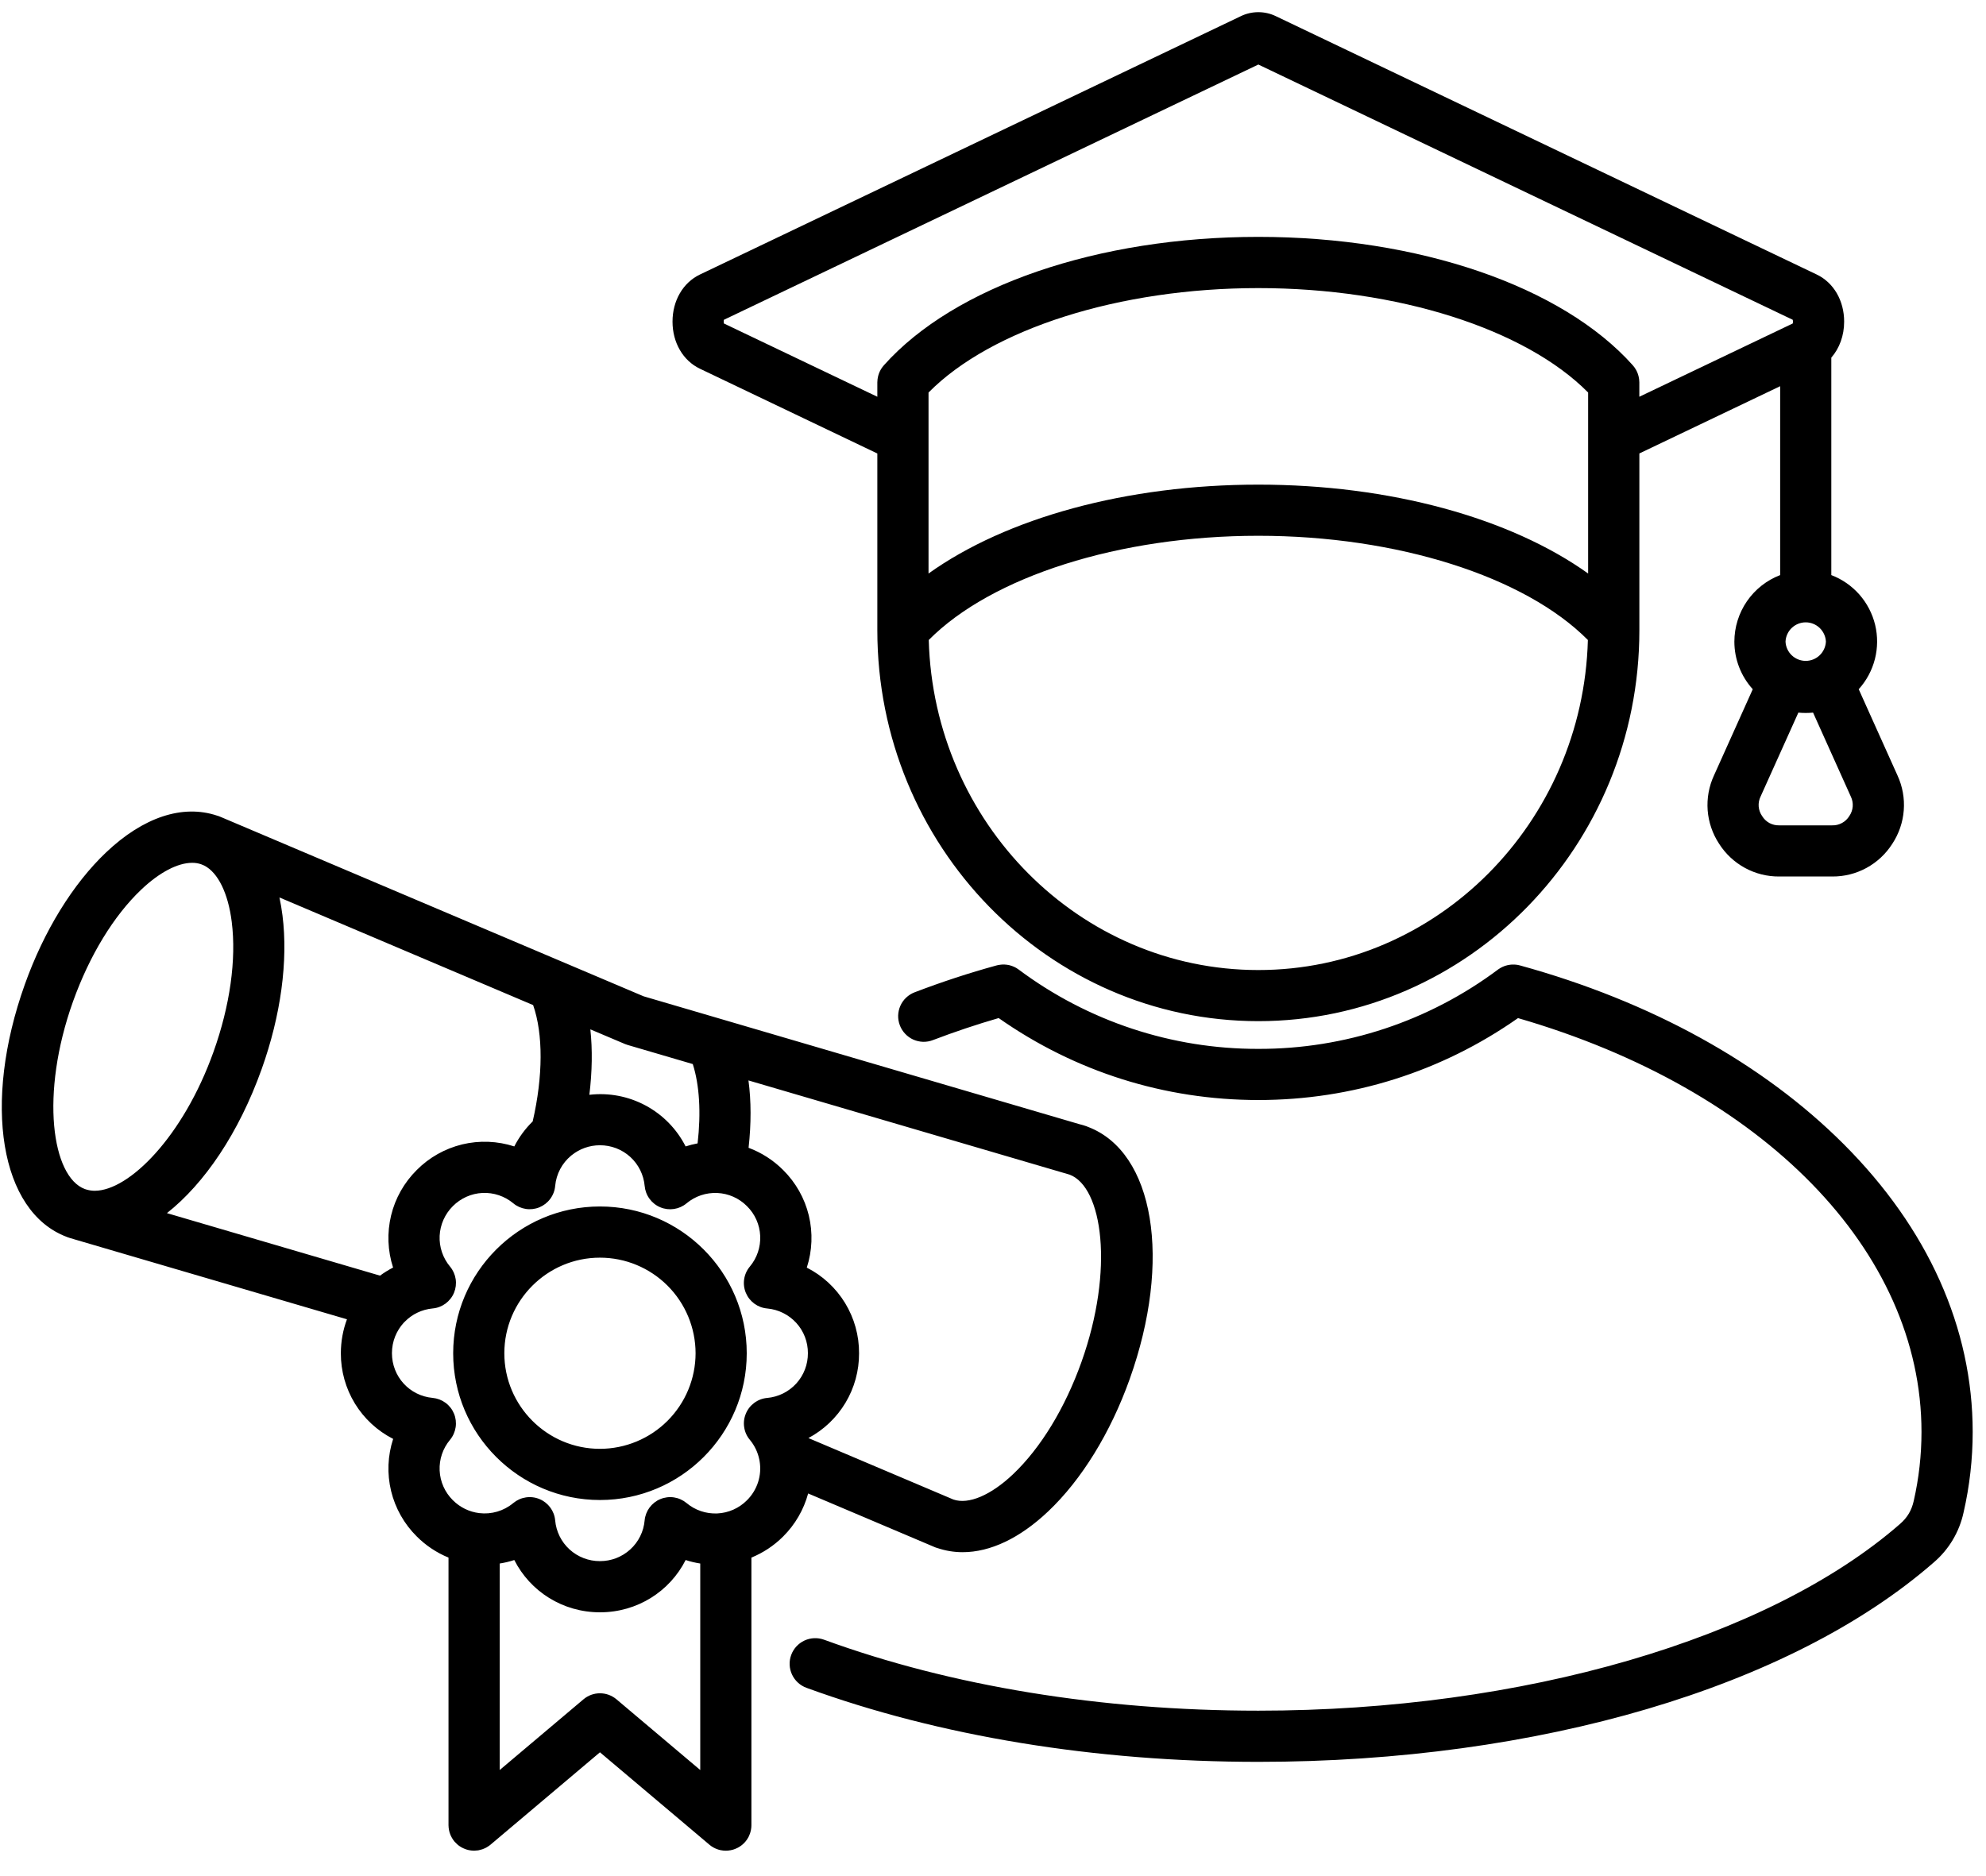
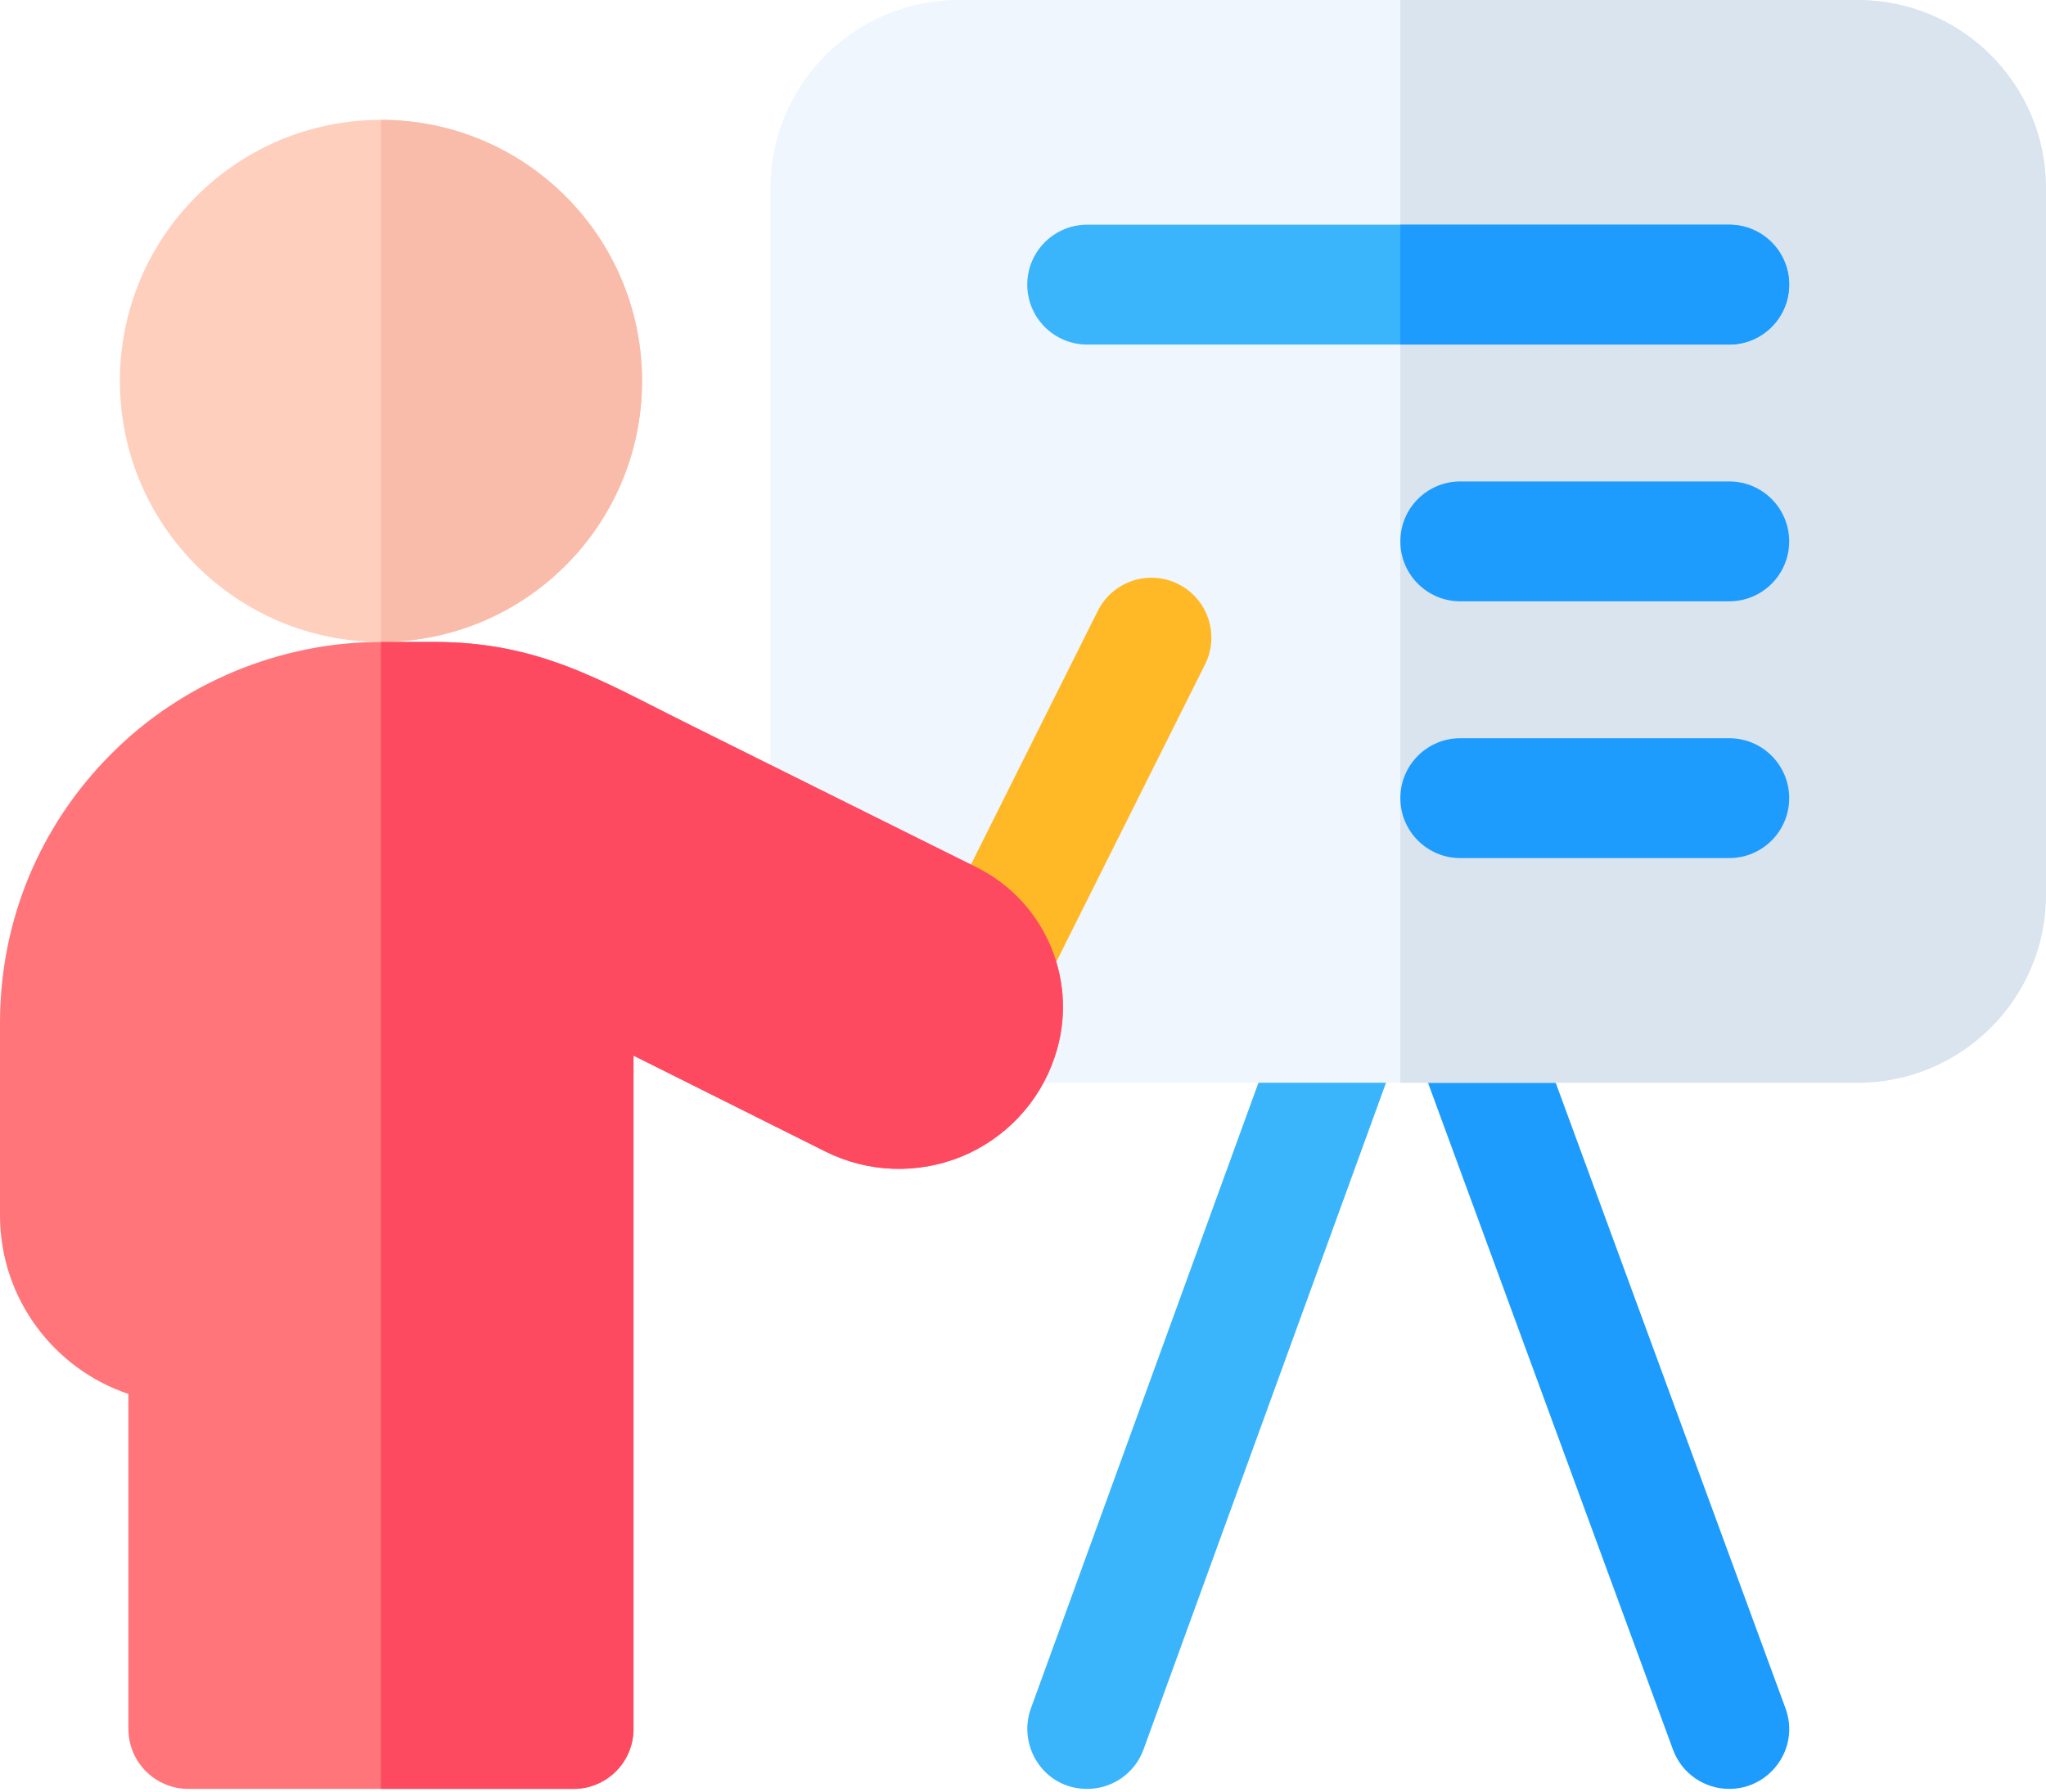
- <svg xmlns="http://www.w3.org/2000/svg" width="54" height="51" viewBox="0 0 54 51" fill="none">
-   <path d="M53.638 38.944C53.638 39.678 53.555 40.414 53.39 41.133C53.275 41.664 52.989 42.143 52.575 42.495C48.684 45.888 41.82 47.915 34.215 47.915C29.781 47.915 25.532 47.218 21.927 45.901C21.754 45.837 21.613 45.708 21.535 45.54C21.457 45.373 21.449 45.181 21.513 45.008C21.576 44.835 21.706 44.694 21.873 44.616C22.041 44.538 22.232 44.53 22.406 44.593C25.859 45.856 29.943 46.523 34.215 46.523C41.386 46.523 48.071 44.578 51.661 41.446C51.86 41.273 51.975 41.081 52.034 40.823C52.175 40.206 52.246 39.574 52.246 38.944C52.246 34.015 47.95 29.624 41.275 27.688C39.197 29.146 36.764 29.916 34.215 29.916C31.665 29.916 29.232 29.145 27.154 27.687C26.55 27.862 25.954 28.062 25.367 28.286C25.282 28.319 25.191 28.335 25.099 28.333C25.008 28.33 24.918 28.31 24.834 28.273C24.751 28.236 24.675 28.182 24.613 28.116C24.55 28.05 24.5 27.972 24.468 27.886C24.435 27.801 24.419 27.71 24.421 27.619C24.424 27.527 24.444 27.437 24.481 27.354C24.518 27.27 24.571 27.195 24.638 27.132C24.704 27.069 24.782 27.02 24.867 26.987C25.599 26.707 26.343 26.462 27.099 26.255L27.108 26.253L27.142 26.245C27.163 26.241 27.184 26.238 27.204 26.236C27.218 26.234 27.232 26.232 27.245 26.232L27.267 26.231H27.313L27.334 26.233L27.379 26.237L27.407 26.242C27.419 26.244 27.432 26.246 27.445 26.249L27.479 26.259L27.509 26.268L27.545 26.282L27.572 26.293C27.583 26.298 27.593 26.304 27.604 26.309C27.614 26.314 27.624 26.319 27.634 26.325C27.654 26.337 27.674 26.35 27.693 26.364L27.7 26.369C29.581 27.774 31.867 28.531 34.215 28.525C36.565 28.531 38.854 27.773 40.736 26.364C40.748 26.356 40.759 26.349 40.77 26.342L40.795 26.326L40.825 26.31L40.857 26.294C40.878 26.284 40.9 26.276 40.921 26.268L40.943 26.262C40.957 26.258 40.971 26.253 40.985 26.25C40.994 26.248 41.003 26.246 41.013 26.245L41.051 26.238L41.086 26.234C41.096 26.233 41.107 26.232 41.117 26.232H41.156L41.184 26.232L41.222 26.236C41.232 26.237 41.243 26.238 41.253 26.239L41.287 26.246L41.321 26.254L41.33 26.256C44.887 27.235 47.93 28.915 50.128 31.113C52.424 33.408 53.638 36.117 53.638 38.944ZM18.286 8.747C18.286 8.176 18.572 7.685 19.031 7.466L33.732 0.443C33.882 0.369 34.047 0.331 34.215 0.331C34.382 0.331 34.547 0.369 34.697 0.443L49.398 7.466C49.858 7.686 50.143 8.176 50.143 8.747C50.143 9.128 50.015 9.473 49.794 9.726V15.64C50.088 15.752 50.35 15.934 50.558 16.17C50.765 16.406 50.912 16.689 50.986 16.995C51.059 17.301 51.057 17.62 50.979 17.925C50.901 18.23 50.75 18.511 50.539 18.744L51.594 21.09C51.73 21.386 51.789 21.712 51.764 22.037C51.739 22.362 51.632 22.675 51.453 22.947C51.278 23.222 51.036 23.448 50.75 23.604C50.464 23.76 50.143 23.84 49.817 23.837H48.38C48.054 23.84 47.732 23.76 47.446 23.604C47.16 23.448 46.918 23.222 46.743 22.947C46.564 22.675 46.457 22.362 46.432 22.037C46.408 21.712 46.466 21.386 46.603 21.09L47.658 18.744C47.336 18.389 47.158 17.928 47.158 17.449C47.159 17.057 47.278 16.674 47.5 16.351C47.722 16.029 48.037 15.78 48.403 15.64V10.503L44.575 12.332V17.142C44.575 23.003 39.927 27.771 34.215 27.771C28.503 27.771 23.855 23.003 23.855 17.142V12.333L19.032 10.028C18.572 9.809 18.286 9.318 18.286 8.747ZM43.182 10.675C41.47 8.943 37.994 7.835 34.215 7.835C30.435 7.835 26.959 8.943 25.247 10.675V15.597C27.366 14.083 30.636 13.18 34.215 13.18C37.793 13.18 41.062 14.083 43.182 15.597V10.675ZM43.175 17.405C41.461 15.677 37.989 14.571 34.214 14.571C30.439 14.571 26.967 15.677 25.253 17.405C25.388 22.378 29.355 26.381 34.214 26.381C39.074 26.381 43.04 22.378 43.175 17.405ZM49.647 17.449C49.64 17.308 49.579 17.175 49.477 17.077C49.375 16.98 49.239 16.925 49.098 16.925C48.956 16.925 48.821 16.98 48.718 17.077C48.616 17.175 48.555 17.308 48.549 17.449C48.555 17.59 48.616 17.724 48.718 17.821C48.821 17.919 48.956 17.973 49.098 17.973C49.239 17.973 49.375 17.919 49.477 17.821C49.579 17.724 49.64 17.59 49.647 17.449ZM50.324 21.662L49.298 19.38C49.165 19.393 49.031 19.393 48.898 19.38L47.871 21.662C47.83 21.745 47.812 21.839 47.819 21.932C47.827 22.026 47.858 22.115 47.912 22.192C47.96 22.272 48.029 22.338 48.111 22.383C48.193 22.427 48.286 22.449 48.379 22.446H49.816C49.91 22.449 50.002 22.427 50.084 22.382C50.167 22.338 50.235 22.272 50.284 22.192C50.337 22.115 50.369 22.025 50.376 21.932C50.383 21.839 50.365 21.746 50.324 21.662ZM19.678 8.747C19.678 8.768 19.68 8.785 19.683 8.797L23.855 10.79V10.398C23.855 10.368 23.858 10.34 23.861 10.311L23.864 10.295C23.883 10.164 23.94 10.04 24.028 9.941L24.032 9.935C25.954 7.781 29.856 6.442 34.215 6.442C38.573 6.442 42.475 7.781 44.397 9.935L44.401 9.941C44.429 9.972 44.454 10.006 44.475 10.043L44.482 10.054C44.525 10.129 44.553 10.21 44.565 10.295L44.568 10.311C44.571 10.34 44.574 10.369 44.574 10.398V10.79L48.746 8.797C48.754 8.764 48.754 8.73 48.746 8.697L34.215 1.755L19.683 8.697C19.679 8.714 19.678 8.73 19.678 8.747ZM20.304 36.803C20.304 39.003 18.514 40.794 16.313 40.794C14.112 40.794 12.322 39.003 12.322 36.803C12.322 34.602 14.112 32.811 16.313 32.811C18.514 32.811 20.304 34.602 20.304 36.803ZM18.913 36.803C18.912 36.113 18.638 35.452 18.151 34.965C17.663 34.477 17.002 34.203 16.313 34.203C14.88 34.203 13.713 35.369 13.713 36.803C13.713 38.236 14.88 39.402 16.313 39.402C17.002 39.401 17.663 39.127 18.15 38.64C18.638 38.152 18.912 37.492 18.913 36.803ZM21.295 41.785C21.04 42.04 20.745 42.231 20.431 42.36V49.639C20.431 49.656 20.43 49.672 20.429 49.689L20.427 49.708C20.426 49.727 20.423 49.745 20.419 49.763L20.417 49.776C20.406 49.831 20.388 49.884 20.364 49.934C20.358 49.945 20.354 49.956 20.348 49.967C20.344 49.974 20.339 49.981 20.335 49.988C20.328 50.001 20.32 50.014 20.312 50.026L20.297 50.046C20.288 50.058 20.28 50.07 20.27 50.081L20.268 50.084L20.25 50.104L20.224 50.131L20.197 50.156L20.174 50.176C20.164 50.184 20.153 50.192 20.142 50.2L20.12 50.215L20.086 50.236L20.061 50.25C20.05 50.256 20.039 50.261 20.027 50.266L19.998 50.279L19.966 50.291L19.934 50.302L19.902 50.31L19.868 50.318L19.832 50.323L19.801 50.328L19.756 50.33L19.736 50.331H19.732C19.714 50.331 19.696 50.33 19.678 50.328L19.663 50.327C19.643 50.325 19.623 50.322 19.603 50.318L19.595 50.317C19.528 50.303 19.463 50.279 19.403 50.246L19.388 50.237C19.374 50.229 19.359 50.22 19.345 50.211L19.328 50.198C19.315 50.189 19.302 50.179 19.29 50.169C19.288 50.168 19.288 50.167 19.287 50.166L16.313 47.655L13.339 50.166L13.337 50.168C13.308 50.192 13.276 50.214 13.243 50.233L13.232 50.24C13.2 50.258 13.168 50.273 13.134 50.285L13.117 50.292C13.084 50.303 13.05 50.312 13.016 50.319L12.998 50.322C12.963 50.327 12.927 50.33 12.891 50.331C12.867 50.331 12.842 50.329 12.817 50.326L12.808 50.325C12.787 50.323 12.766 50.319 12.745 50.315L12.73 50.311C12.711 50.307 12.694 50.302 12.676 50.296L12.654 50.288C12.639 50.282 12.624 50.277 12.61 50.27L12.583 50.258L12.547 50.239L12.519 50.222L12.487 50.201L12.46 50.181L12.429 50.154C12.408 50.136 12.389 50.116 12.371 50.096L12.359 50.084C12.348 50.07 12.337 50.056 12.327 50.042L12.315 50.026C12.305 50.011 12.295 49.995 12.287 49.979C12.284 49.975 12.281 49.971 12.28 49.967C12.269 49.947 12.259 49.927 12.25 49.906L12.246 49.896C12.23 49.857 12.217 49.817 12.21 49.776L12.207 49.758C12.204 49.742 12.201 49.725 12.199 49.708L12.198 49.687C12.197 49.671 12.195 49.655 12.195 49.639V42.36C11.872 42.227 11.578 42.032 11.332 41.785C10.989 41.445 10.748 41.018 10.634 40.549C10.521 40.081 10.54 39.59 10.69 39.132C10.26 38.913 9.9 38.58 9.649 38.169C9.398 37.757 9.266 37.284 9.268 36.803C9.268 36.477 9.327 36.166 9.434 35.879L2.048 33.712C2.007 33.701 1.966 33.689 1.925 33.675L1.886 33.664L1.87 33.658C1.863 33.656 1.855 33.654 1.848 33.651L1.832 33.645C1.823 33.642 1.815 33.638 1.807 33.635C0.005 32.949 -0.483 30.013 0.675 26.772C1.195 25.316 1.98 24.041 2.884 23.182C3.896 22.222 4.964 21.869 5.9 22.181L5.927 22.189L5.943 22.194L5.965 22.203L5.98 22.209L6.019 22.225C6.058 22.24 6.097 22.256 6.135 22.274L17.499 27.095L29.347 30.572C29.413 30.588 29.48 30.608 29.543 30.63L29.559 30.637C29.567 30.64 29.575 30.643 29.582 30.646C31.385 31.331 31.874 34.268 30.715 37.51C30.195 38.966 29.41 40.241 28.505 41.099C27.733 41.832 26.927 42.213 26.174 42.213C25.94 42.213 25.712 42.175 25.491 42.101L25.463 42.092L25.447 42.088C25.435 42.084 25.423 42.078 25.41 42.073L25.41 42.073C25.359 42.053 25.308 42.032 25.259 42.009L21.974 40.616C21.854 41.058 21.62 41.461 21.295 41.785ZM29.082 31.945L20.351 29.383C20.426 29.942 20.427 30.56 20.354 31.215C20.708 31.347 21.029 31.554 21.295 31.821C21.637 32.16 21.879 32.588 21.992 33.056C22.105 33.525 22.086 34.016 21.937 34.474C22.367 34.692 22.727 35.026 22.978 35.437C23.229 35.849 23.361 36.322 23.358 36.804C23.36 37.277 23.233 37.742 22.99 38.148C22.747 38.554 22.399 38.886 21.981 39.109L25.924 40.781C26.336 40.922 26.942 40.665 27.546 40.092C28.296 39.38 28.956 38.298 29.404 37.044C30.305 34.521 29.977 32.278 29.082 31.945ZM11.331 31.82C11.67 31.478 12.098 31.237 12.566 31.123C13.035 31.01 13.525 31.029 13.984 31.178C14.113 30.924 14.283 30.695 14.484 30.498C14.767 29.269 14.771 28.122 14.496 27.334L7.598 24.407C7.632 24.564 7.66 24.727 7.681 24.897C7.837 26.134 7.636 27.618 7.115 29.074C6.492 30.818 5.556 32.19 4.539 32.992L10.333 34.692C10.445 34.61 10.563 34.536 10.688 34.472C10.539 34.014 10.521 33.524 10.634 33.055C10.747 32.587 10.989 32.16 11.331 31.82ZM16.025 29.774C16.552 29.712 17.086 29.814 17.554 30.065C18.022 30.316 18.402 30.704 18.642 31.178C18.749 31.143 18.858 31.116 18.968 31.095C19.064 30.262 19.019 29.508 18.837 28.938L17.068 28.419L17.064 28.418L17.028 28.405C17.017 28.401 17.006 28.398 16.996 28.394C16.995 28.393 16.993 28.392 16.992 28.392L16.052 27.994C16.111 28.543 16.102 29.143 16.025 29.774ZM2.307 32.337L2.349 32.35C2.419 32.371 2.494 32.384 2.574 32.384C3.51 32.384 4.982 30.91 5.805 28.606C6.254 27.351 6.43 26.096 6.301 25.07C6.204 24.294 5.928 23.732 5.556 23.541L5.466 23.503C5.388 23.477 5.306 23.464 5.224 23.465C4.834 23.465 4.337 23.722 3.842 24.192C3.092 24.904 2.433 25.986 1.984 27.24C1.084 29.761 1.412 32.004 2.307 32.337ZM16.762 46.214L19.04 48.137V42.521C18.905 42.5 18.772 42.469 18.643 42.426C18.211 43.279 17.329 43.848 16.314 43.848C15.298 43.848 14.416 43.279 13.984 42.426C13.855 42.468 13.722 42.5 13.587 42.521V48.137L15.865 46.214C15.99 46.108 16.149 46.05 16.313 46.05C16.477 46.05 16.636 46.108 16.762 46.214ZM20.654 39.737L20.646 39.694C20.606 39.496 20.517 39.311 20.388 39.156C20.306 39.059 20.253 38.941 20.235 38.816C20.215 38.69 20.231 38.562 20.28 38.445C20.328 38.327 20.408 38.226 20.51 38.151C20.612 38.075 20.733 38.029 20.859 38.018C21.163 37.991 21.445 37.851 21.651 37.626C21.856 37.4 21.969 37.106 21.967 36.801C21.969 36.496 21.856 36.202 21.651 35.977C21.445 35.752 21.163 35.612 20.859 35.585C20.733 35.574 20.612 35.528 20.51 35.453C20.407 35.377 20.328 35.276 20.279 35.158C20.23 35.041 20.215 34.913 20.234 34.787C20.253 34.662 20.306 34.544 20.388 34.446C20.584 34.213 20.684 33.914 20.67 33.61C20.656 33.305 20.528 33.017 20.311 32.803C20.096 32.586 19.808 32.458 19.504 32.444C19.2 32.43 18.901 32.53 18.667 32.726C18.57 32.807 18.452 32.86 18.327 32.879C18.201 32.898 18.073 32.883 17.956 32.834C17.838 32.786 17.737 32.706 17.662 32.604C17.586 32.502 17.541 32.381 17.529 32.255C17.502 31.951 17.362 31.668 17.137 31.463C16.912 31.258 16.617 31.145 16.312 31.146C16.022 31.146 15.756 31.247 15.546 31.415L15.525 31.432C15.287 31.631 15.126 31.92 15.095 32.254C15.084 32.38 15.038 32.501 14.962 32.603C14.887 32.705 14.785 32.784 14.668 32.833C14.551 32.882 14.423 32.897 14.298 32.878C14.172 32.859 14.054 32.806 13.957 32.725C13.723 32.53 13.425 32.429 13.12 32.443C12.816 32.457 12.528 32.586 12.313 32.802C12.097 33.017 11.969 33.305 11.954 33.609C11.94 33.913 12.041 34.212 12.237 34.446C12.318 34.543 12.371 34.661 12.39 34.786C12.409 34.912 12.393 35.04 12.345 35.157C12.296 35.275 12.216 35.376 12.114 35.452C12.012 35.527 11.891 35.573 11.765 35.584C11.467 35.612 11.205 35.743 11.011 35.94L10.982 35.968C10.78 36.187 10.657 36.479 10.657 36.801C10.657 37.436 11.133 37.959 11.765 38.017C11.891 38.029 12.012 38.075 12.114 38.15C12.216 38.225 12.296 38.327 12.344 38.444C12.393 38.561 12.408 38.69 12.389 38.815C12.37 38.94 12.318 39.058 12.237 39.156C12.041 39.389 11.94 39.688 11.954 39.992C11.968 40.297 12.097 40.585 12.313 40.799C12.507 40.993 12.759 41.117 13.031 41.15C13.196 41.17 13.363 41.156 13.522 41.109C13.681 41.062 13.829 40.983 13.957 40.876C14.054 40.795 14.172 40.742 14.298 40.723C14.423 40.704 14.551 40.719 14.668 40.768C14.907 40.867 15.072 41.09 15.095 41.347C15.122 41.651 15.262 41.934 15.487 42.139C15.713 42.344 16.007 42.457 16.312 42.456C16.617 42.457 16.911 42.344 17.136 42.139C17.362 41.934 17.502 41.651 17.528 41.347C17.54 41.221 17.586 41.101 17.661 40.999C17.737 40.897 17.838 40.817 17.955 40.769C18.073 40.72 18.201 40.704 18.326 40.723C18.451 40.742 18.569 40.795 18.667 40.876C18.9 41.072 19.199 41.173 19.504 41.159C19.808 41.145 20.096 41.017 20.311 40.8C20.449 40.663 20.552 40.495 20.612 40.31C20.672 40.125 20.686 39.928 20.654 39.737Z" fill="black" />
+ <svg xmlns="http://www.w3.org/2000/svg" width="500" height="438" viewBox="0 0 500 438" fill="none">
+   <path d="M265.689 437.245C255.001 437.245 248.627 426.656 251.923 417.588L314.682 244.996C317.447 237.393 325.855 233.472 333.458 236.233C341.061 238.999 344.981 247.407 342.217 255.009L279.457 427.597C277.29 433.548 271.675 437.246 265.689 437.246V437.245Z" fill="#3AB4FB" />
+   <path d="M422.592 437.245C416.626 437.245 411.018 433.572 408.84 427.643L345.451 255.052C342.663 247.457 346.561 239.041 354.152 236.253C361.744 233.46 370.163 237.359 372.951 244.95L436.34 417.542C439.911 427.262 432.587 437.245 422.592 437.245Z" fill="#1D9CFD" />
+   <path d="M453.975 0H234.306C208.888 0 188.281 20.607 188.281 46.024V218.623C188.281 244.04 208.888 264.647 234.306 264.647H453.974C479.392 264.648 499.999 244.041 499.999 218.624V46.025C499.999 20.607 479.392 0 453.975 0Z" fill="#EFF6FE" />
+   <path d="M453.976 0H342.217V264.648H453.975C479.393 264.648 500 244.041 500 218.624V46.025C500 20.607 479.393 0 453.976 0Z" fill="#D9E4EF" />
+   <path d="M156.898 93.102C156.898 128.338 128.334 156.902 93.098 156.902C57.861 156.902 29.297 128.338 29.297 93.102C29.297 57.861 57.861 29.297 93.098 29.297C128.334 29.297 156.898 57.861 156.898 93.102Z" fill="#FFCFBE" />
+   <path d="M235.604 247.413C228.368 243.793 225.438 234.996 229.054 227.76L268.281 149.307C271.901 142.071 280.702 139.141 287.934 142.757C295.17 146.377 298.1 155.173 294.484 162.411L255.257 240.86C251.633 248.108 242.828 251.026 235.604 247.412V247.413Z" fill="#FFB826" />
+   <path d="M156.906 93.102C156.906 128.338 128.342 156.902 93.094 156.902V29.293C128.342 29.293 156.906 57.857 156.906 93.102Z" fill="#F9BCAA" />
+   <path d="M422.592 84.217H265.689C257.599 84.217 251.041 77.656 251.041 69.568C251.041 61.477 257.599 54.92 265.689 54.92H422.592C430.68 54.92 437.24 61.477 437.24 69.568C437.24 77.656 430.684 84.217 422.592 84.217Z" fill="#3AB4FB" />
+   <path d="M422.592 146.973H356.865C348.774 146.973 342.217 140.415 342.217 132.324C342.217 124.233 348.774 117.676 356.865 117.676H422.592C430.684 117.676 437.24 124.233 437.24 132.324C437.24 140.415 430.684 146.973 422.592 146.973ZM422.592 209.732H356.865C348.774 209.732 342.217 203.17 342.217 195.084C342.217 186.992 348.774 180.436 356.865 180.436H422.592C430.684 180.436 437.24 186.992 437.24 195.084C437.24 203.17 430.684 209.732 422.592 209.732ZM422.592 54.92H342.217V84.217H422.592C430.684 84.217 437.24 77.656 437.24 69.568C437.24 61.477 430.684 54.92 422.592 54.92Z" fill="#1D9CFD" />
+   <path d="M140.167 437.241H46.028C37.938 437.241 31.38 430.684 31.38 422.592V340.71C13.157 334.58 0 317.333 0 297.07V250C0 225.094 9.693 201.709 27.29 184.159C44.556 166.848 68.55 156.903 93.101 156.903H106.045C131.74 156.903 146.801 166.314 167.907 176.808C191.15 188.367 220.15 202.786 238.643 211.999C255.707 220.479 263.878 240.365 257.735 258.366L257.679 258.538C253.982 269.47 245.696 278.279 234.943 282.704C224.155 287.094 212.066 286.629 201.714 281.453C186.95 274.068 168.705 264.947 154.819 258.007V422.592C154.815 430.684 148.258 437.241 140.167 437.241Z" fill="#FF7579" />
+   <path d="M238.644 211.999C220.15 202.786 191.15 188.366 167.904 176.808C146.801 166.314 131.74 156.903 106.045 156.903H93.094V437.241H140.167C148.258 437.241 154.815 430.684 154.815 422.592V258.008C168.705 264.948 186.95 274.069 201.714 281.454C212.062 286.629 224.155 287.091 234.939 282.705C245.693 278.28 253.982 269.472 257.679 258.535L257.736 258.363C263.878 240.365 255.707 220.48 238.644 211.999L238.644 211.999Z" fill="#FE4A60" />
</svg>
